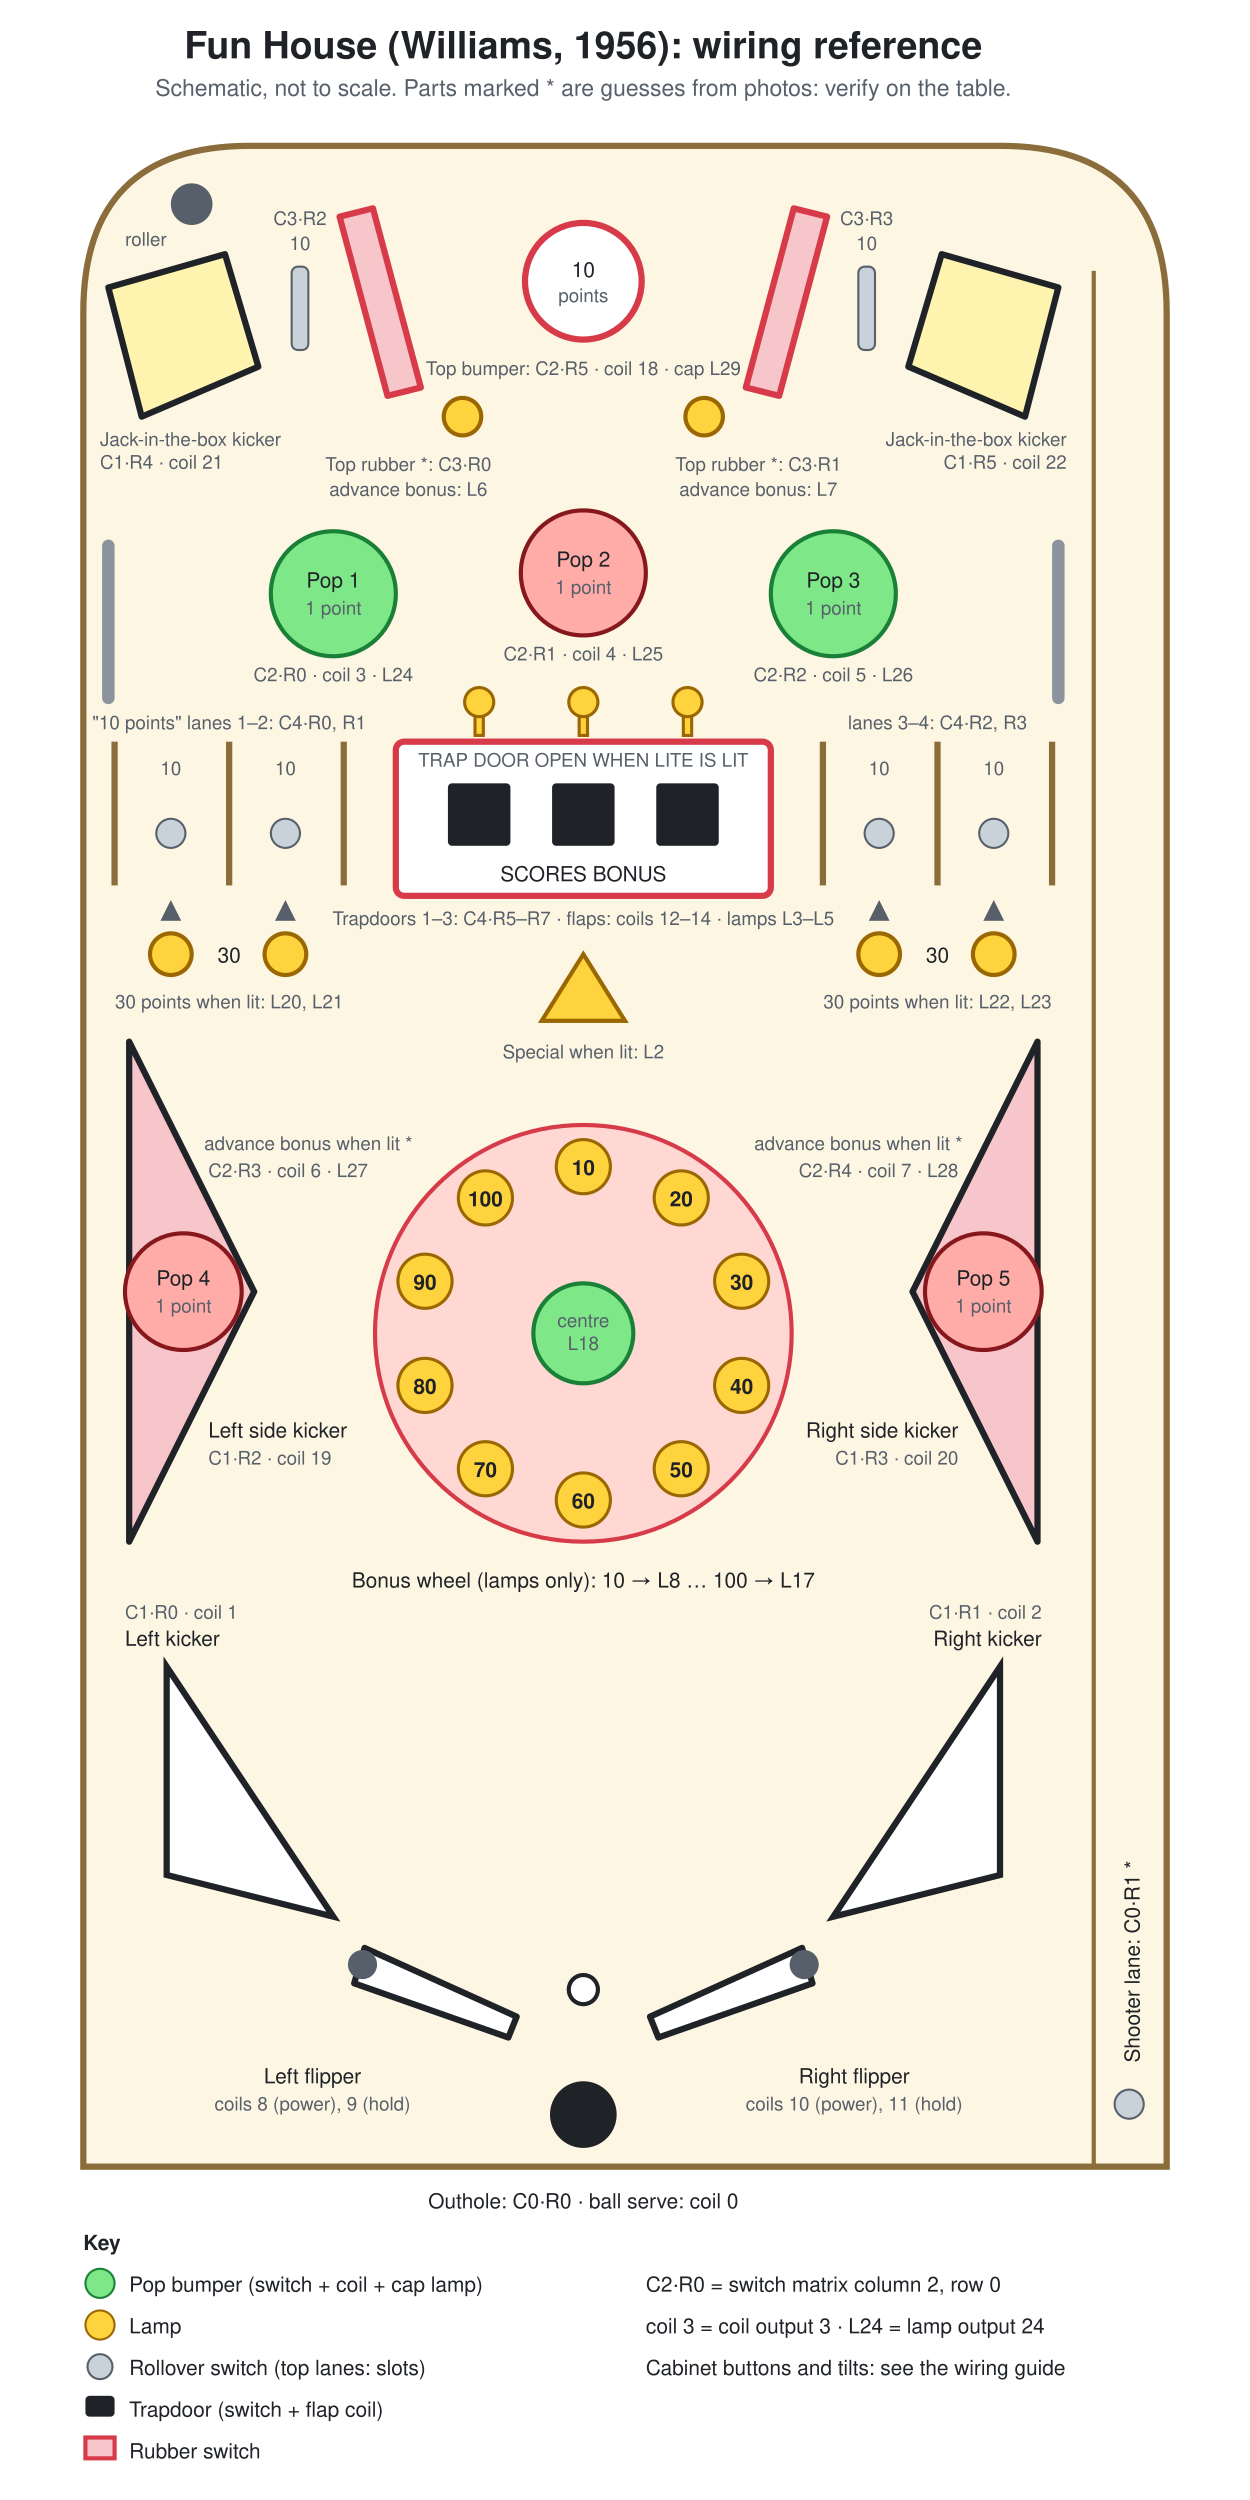
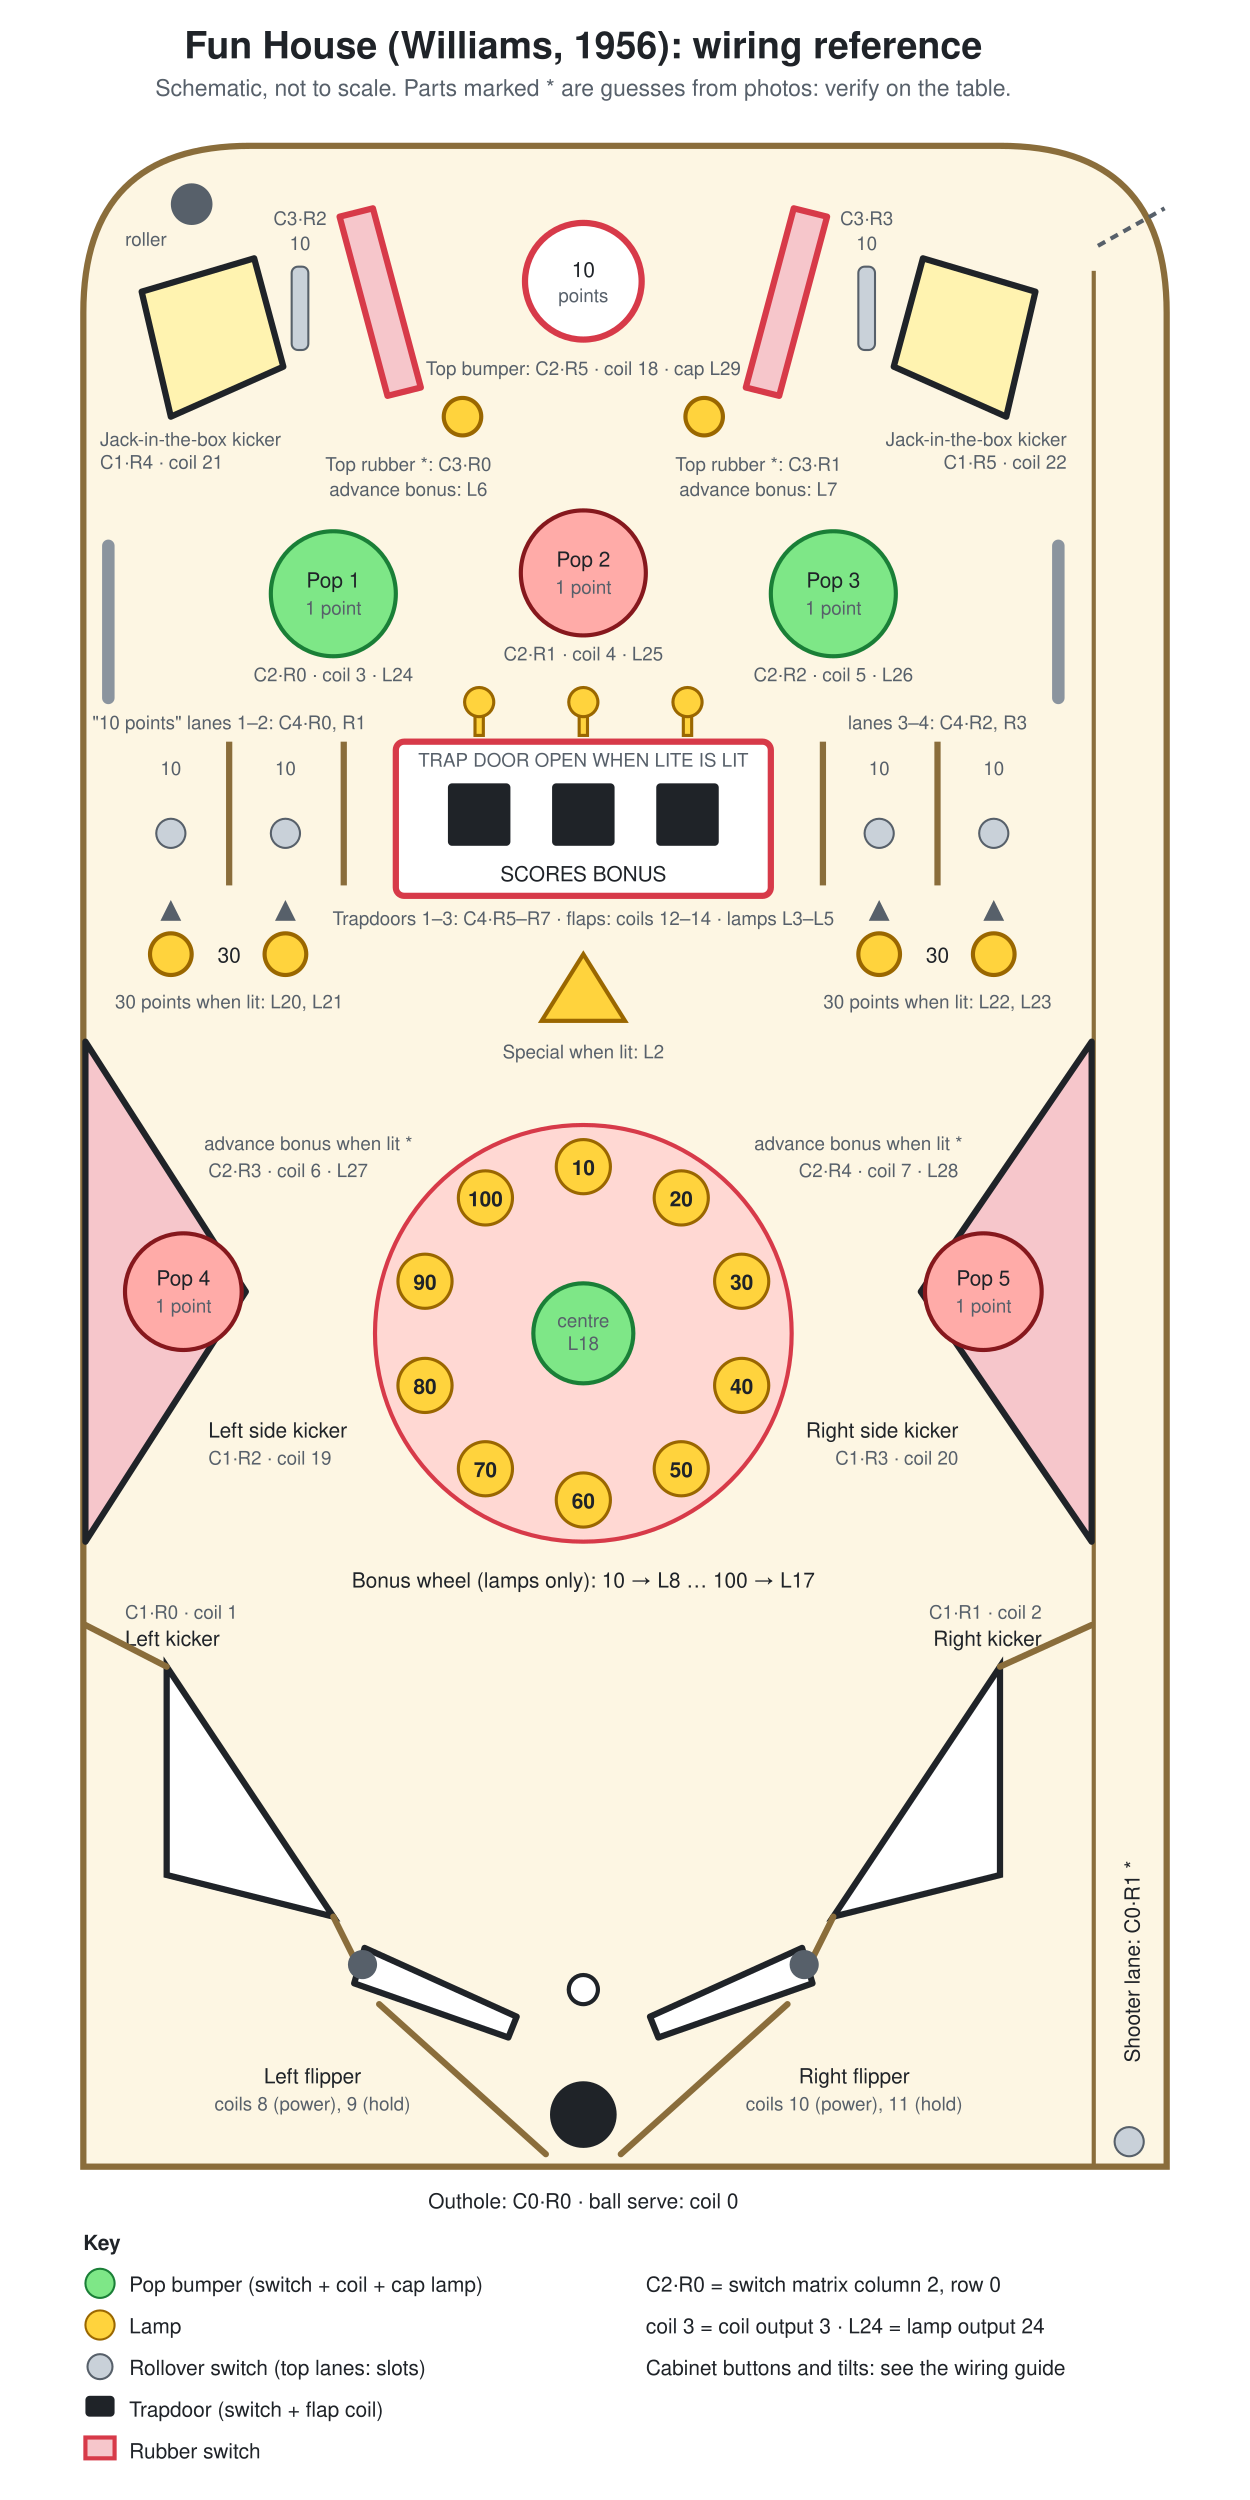
<svg xmlns="http://www.w3.org/2000/svg" viewBox="0 0 600 1200" width="600" height="1200" font-family="Helvetica, Arial, sans-serif">
  <style>
    .label { font-size: 10px; fill: #1f2328; }
    .tag { font-size: 9px; fill: #57606a; }
    .title { font-size: 18px; font-weight: bold; fill: #1f2328; }
    .sub { font-size: 11px; fill: #57606a; }
    .wheel { font-size: 10px; font-weight: bold; fill: #1f2328; text-anchor: middle; }
    .mid { text-anchor: middle; }
    .end { text-anchor: end; }
  </style>
  <rect width="600" height="1200" fill="#ffffff" />
  <text x="280" y="28" class="title mid">Fun House (Williams, 1956): wiring reference</text>
  <text x="280" y="46" class="sub mid">Schematic, not to scale. Parts marked * are guesses from photos: verify on the table.</text>
-   <path d="M 40 150 Q 40 70 120 70 L 480 70 Q 560 70 560 150 L 560 1040 L 40 1040 Z" fill="#fdf6e3" stroke="#8a6d3b" stroke-width="3" />
-   <line x1="525" y1="130" x2="525" y2="1040" stroke="#8a6d3b" stroke-width="2" />
-   <circle cx="542" cy="1010" r="7" fill="#c9d1d9" stroke="#57606a" data-switch="C0R1" />
+   <path d="M 40 150 Q 40 70 120 70 L 480 70 Q 560 70 560 150 L 560 1040 L 40 1040 Z" fill="#fdf6e3" stroke="#8a6d3b" stroke-width="3" data-wall="" />
+   <line x1="525" y1="130" x2="525" y2="1040" stroke="#8a6d3b" stroke-width="2" data-wall="" />
+   <line x1="527" y1="118" x2="559" y2="100" stroke="#57606a" stroke-width="2" stroke-dasharray="4 3" data-gate="" />
+   <circle cx="542" cy="1028" r="7" fill="#c9d1d9" stroke="#57606a" data-switch="C0R1" />
  <text x="547" y="990" class="label" transform="rotate(-90 547 990)">Shooter lane: C0·R1 *</text>
-   <circle cx="92" cy="98" r="10" fill="#57606a" />
+   <circle cx="92" cy="98" r="10" fill="#57606a" data-wall="" />
  <text x="80" y="118" class="tag end">roller</text>
  <g fill="#fff3b0" stroke="#1f2328" stroke-width="3" stroke-linejoin="round">
-     <polygon points="52,138 108,122 124,176 68,200" data-switch="C1R4" data-coil="21" />
-     <polygon points="508,138 452,122 436,176 492,200" data-switch="C1R5" data-coil="22" />
+     <polygon points="68,140 122,124 136,176 82,200" data-switch="C1R4" data-coil="21" />
+     <polygon points="497,140 443,124 429,176 483,200" data-switch="C1R5" data-coil="22" />
  </g>
  <text x="48" y="214" class="tag">Jack-in-the-box kicker</text>
  <text x="48" y="225" class="tag">C1·R4 · coil 21</text>
  <text x="512" y="214" class="tag end">Jack-in-the-box kicker</text>
  <text x="512" y="225" class="tag end">C1·R5 · coil 22</text>
  <g stroke="#8b949e" stroke-width="6" stroke-linecap="round">
    <line x1="52" y1="262" x2="52" y2="335" />
    <line x1="508" y1="262" x2="508" y2="335" />
  </g>
  <g fill="#f6c6cb" stroke="#d73a49" stroke-width="3" stroke-linejoin="round">
    <polygon points="163,104 179,100 202,186 186,190" data-switch="C3R0" />
    <polygon points="397,104 381,100 358,186 374,190" data-switch="C3R1" />
  </g>
  <g fill="#ffd33d" stroke="#9a6700" stroke-width="2">
    <circle cx="222" cy="200" r="9" data-lamp="6" />
    <circle cx="338" cy="200" r="9" data-lamp="7" />
  </g>
  <text x="196" y="226" class="tag mid">Top rubber *: C3·R0</text>
  <text x="196" y="238" class="tag mid">advance bonus: L6</text>
  <text x="364" y="226" class="tag mid">Top rubber *: C3·R1</text>
  <text x="364" y="238" class="tag mid">advance bonus: L7</text>
  <g fill="#c9d1d9" stroke="#57606a">
    <rect x="140" y="128" width="8" height="40" rx="3" data-switch="C3R2" />
    <rect x="412" y="128" width="8" height="40" rx="3" data-switch="C3R3" />
  </g>
  <text x="144" y="120" class="tag mid">10</text>
  <text x="416" y="120" class="tag mid">10</text>
  <text x="144" y="108" class="tag mid">C3·R2</text>
  <text x="416" y="108" class="tag mid">C3·R3</text>
  <circle cx="280" cy="135" r="28" fill="#ffffff" stroke="#d73a49" stroke-width="3" data-switch="C2R5" data-coil="18" data-lamp="29" />
  <text x="280" y="133" class="label mid">10</text>
  <text x="280" y="145" class="tag mid">points</text>
  <text x="280" y="180" class="tag mid">Top bumper: C2·R5 · coil 18 · cap L29</text>
  <g fill="#7ee787" stroke="#1a7f37" stroke-width="2">
    <circle cx="160" cy="285" r="30" data-switch="C2R0" data-coil="3" data-lamp="24" />
    <circle cx="400" cy="285" r="30" data-switch="C2R2" data-coil="5" data-lamp="26" />
  </g>
  <circle cx="280" cy="275" r="30" fill="#ffaba8" stroke="#86181d" stroke-width="2" data-switch="C2R1" data-coil="4" data-lamp="25" />
  <text x="160" y="282" class="label mid">Pop 1</text>
  <text x="160" y="295" class="tag mid">1 point</text>
  <text x="280" y="272" class="label mid">Pop 2</text>
  <text x="280" y="285" class="tag mid">1 point</text>
  <text x="400" y="282" class="label mid">Pop 3</text>
  <text x="400" y="295" class="tag mid">1 point</text>
  <text x="160" y="327" class="tag mid">C2·R0 · coil 3 · L24</text>
  <text x="400" y="327" class="tag mid">C2·R2 · coil 5 · L26</text>
  <text x="280" y="317" class="tag mid">C2·R1 · coil 4 · L25</text>
  <g fill="#ffd33d" stroke="#9a6700" stroke-width="1.5">
    <rect x="228" y="341" width="4" height="12" />
    <rect x="278" y="341" width="4" height="12" />
    <rect x="328" y="341" width="4" height="12" />
    <circle cx="230" cy="337" r="7" data-lamp="3" />
    <circle cx="280" cy="337" r="7" data-lamp="4" />
    <circle cx="330" cy="337" r="7" data-lamp="5" />
  </g>
  <rect x="190" y="356" width="180" height="74" rx="4" fill="#ffffff" stroke="#d73a49" stroke-width="3" />
  <text x="280" y="368" class="tag mid">TRAP DOOR OPEN WHEN LITE IS LIT</text>
  <g fill="#1f2328">
    <rect x="215" y="376" width="30" height="30" rx="2" data-switch="C4R5" data-coil="12" data-trapdoor="0" />
    <rect x="265" y="376" width="30" height="30" rx="2" data-switch="C4R6" data-coil="13" data-trapdoor="1" />
    <rect x="315" y="376" width="30" height="30" rx="2" data-switch="C4R7" data-coil="14" data-trapdoor="2" />
  </g>
  <text x="280" y="423" class="label mid">SCORES BONUS</text>
  <text x="280" y="444" class="tag mid">Trapdoors 1–3: C4·R5–R7 · flaps: coils 12–14 · lamps L3–L5</text>
  <g stroke="#8a6d3b" stroke-width="3">
-     <line x1="55" y1="356" x2="55" y2="425" />
-     <line x1="110" y1="356" x2="110" y2="425" />
-     <line x1="165" y1="356" x2="165" y2="425" />
-     <line x1="395" y1="356" x2="395" y2="425" />
-     <line x1="450" y1="356" x2="450" y2="425" />
-     <line x1="505" y1="356" x2="505" y2="425" />
+     <line x1="110" y1="356" x2="110" y2="425" data-wall="" />
+     <line x1="165" y1="356" x2="165" y2="425" data-wall="" />
+     <line x1="395" y1="356" x2="395" y2="425" data-wall="" />
+     <line x1="450" y1="356" x2="450" y2="425" data-wall="" />
  </g>
  <g class="tag mid">
    <text x="82" y="372">10</text>
    <text x="137" y="372">10</text>
    <text x="422" y="372">10</text>
    <text x="477" y="372">10</text>
  </g>
  <g fill="#c9d1d9" stroke="#57606a">
    <circle cx="82" cy="400" r="7" data-switch="C4R0" />
    <circle cx="137" cy="400" r="7" data-switch="C4R1" />
    <circle cx="422" cy="400" r="7" data-switch="C4R2" />
    <circle cx="477" cy="400" r="7" data-switch="C4R3" />
  </g>
  <text x="110" y="350" class="tag mid">"10 points" lanes 1–2: C4·R0, R1</text>
  <text x="450" y="350" class="tag mid">lanes 3–4: C4·R2, R3</text>
  <g fill="#57606a">
    <polygon points="82,432 77,442 87,442" />
    <polygon points="137,432 132,442 142,442" />
    <polygon points="422,432 417,442 427,442" />
    <polygon points="477,432 472,442 482,442" />
  </g>
  <g fill="#ffd33d" stroke="#9a6700" stroke-width="2">
    <circle cx="82" cy="458" r="10" data-lamp="20" />
    <circle cx="137" cy="458" r="10" data-lamp="21" />
    <circle cx="422" cy="458" r="10" data-lamp="22" />
    <circle cx="477" cy="458" r="10" data-lamp="23" />
  </g>
  <text x="110" y="462" class="label mid">30</text>
  <text x="450" y="462" class="label mid">30</text>
  <text x="110" y="484" class="tag mid">30 points when lit: L20, L21</text>
  <text x="450" y="484" class="tag mid">30 points when lit: L22, L23</text>
  <polygon points="280,458 300,490 260,490" fill="#ffd33d" stroke="#9a6700" stroke-width="2" data-lamp="2" />
  <text x="280" y="508" class="tag mid">Special when lit: L2</text>
  <g fill="#f6c6cb" stroke="#1f2328" stroke-width="3" stroke-linejoin="round">
-     <polygon points="62,500 122,620 62,740" data-switch="C1R2" data-coil="19" />
-     <polygon points="498,500 438,620 498,740" data-switch="C1R3" data-coil="20" />
+     <polygon points="41,500 118,620 41,740" data-switch="C1R2" data-coil="19" />
+     <polygon points="524,500 442,620 524,740" data-switch="C1R3" data-coil="20" />
  </g>
  <text x="100" y="690" class="label">Left side kicker</text>
  <text x="100" y="703" class="tag">C1·R2 · coil 19</text>
  <text x="460" y="690" class="label end">Right side kicker</text>
  <text x="460" y="703" class="tag end">C1·R3 · coil 20</text>
  <g fill="#ffaba8" stroke="#86181d" stroke-width="2">
    <circle cx="88" cy="620" r="28" data-switch="C2R3" data-coil="6" data-lamp="27" />
    <circle cx="472" cy="620" r="28" data-switch="C2R4" data-coil="7" data-lamp="28" />
  </g>
  <text x="88" y="617" class="label mid">Pop 4</text>
  <text x="88" y="630" class="tag mid">1 point</text>
  <text x="98" y="552" class="tag">advance bonus when lit *</text>
  <text x="472" y="617" class="label mid">Pop 5</text>
  <text x="472" y="630" class="tag mid">1 point</text>
  <text x="462" y="552" class="tag end">advance bonus when lit *</text>
  <text x="100" y="565" class="tag">C2·R3 · coil 6 · L27</text>
  <text x="460" y="565" class="tag end">C2·R4 · coil 7 · L28</text>
  <circle cx="280" cy="640" r="100" fill="#ffd8d3" stroke="#d73a49" stroke-width="2" />
  <g fill="#ffd33d" stroke="#9a6700" stroke-width="1.5">
    <circle cx="280" cy="560" r="13" data-lamp="8" />
    <circle cx="327" cy="575" r="13" data-lamp="9" />
    <circle cx="356" cy="615" r="13" data-lamp="10" />
    <circle cx="356" cy="665" r="13" data-lamp="11" />
    <circle cx="327" cy="705" r="13" data-lamp="12" />
    <circle cx="280" cy="720" r="13" data-lamp="13" />
    <circle cx="233" cy="705" r="13" data-lamp="14" />
    <circle cx="204" cy="665" r="13" data-lamp="15" />
    <circle cx="204" cy="615" r="13" data-lamp="16" />
    <circle cx="233" cy="575" r="13" data-lamp="17" />
  </g>
  <text x="280" y="564" class="wheel">10</text>
  <text x="327" y="579" class="wheel">20</text>
  <text x="356" y="619" class="wheel">30</text>
  <text x="356" y="669" class="wheel">40</text>
  <text x="327" y="709" class="wheel">50</text>
  <text x="280" y="724" class="wheel">60</text>
  <text x="233" y="709" class="wheel">70</text>
  <text x="204" y="669" class="wheel">80</text>
  <text x="204" y="619" class="wheel">90</text>
  <text x="233" y="579" class="wheel">100</text>
  <circle cx="280" cy="640" r="24" fill="#7ee787" stroke="#1a7f37" stroke-width="2" data-lamp="18" />
  <text x="280" y="637" class="tag mid">centre</text>
  <text x="280" y="648" class="tag mid">L18</text>
  <text x="280" y="762" class="label mid">Bonus wheel (lamps only): 10 → L8 … 100 → L17</text>
  <polygon points="80,800 80,900 160,920" fill="#ffffff" stroke="#1f2328" stroke-width="3" data-switch="C1R0" data-coil="1" />
  <polygon points="480,800 480,900 400,920" fill="#ffffff" stroke="#1f2328" stroke-width="3" data-switch="C1R1" data-coil="2" />
  <text x="60" y="790" class="label">Left kicker</text>
  <text x="60" y="777" class="tag">C1·R0 · coil 1</text>
  <text x="500" y="790" class="label end">Right kicker</text>
  <text x="500" y="777" class="tag end">C1·R1 · coil 2</text>
+   <g stroke="#8a6d3b" stroke-width="3" stroke-linecap="round">
+     <line x1="41" y1="780" x2="80" y2="800" data-wall="" />
+     <line x1="524" y1="780" x2="480" y2="800" data-wall="" />
+     <line x1="160" y1="920" x2="170" y2="940" data-wall="" />
+     <line x1="400" y1="920" x2="390" y2="940" data-wall="" />
+     <line x1="182" y1="962" x2="262" y2="1034" data-wall="" />
+     <line x1="378" y1="962" x2="298" y2="1034" data-wall="" />
+   </g>
  <g fill="#ffffff" stroke="#1f2328" stroke-width="3" stroke-linejoin="round">
    <path d="M 175 935 L 248 968 L 244 978 L 170 952 Z" data-coil="8 9" data-flipper="left" />
    <path d="M 385 935 L 312 968 L 316 978 L 390 952 Z" data-coil="10 11" data-flipper="right" />
  </g>
  <circle cx="174" cy="943" r="7" fill="#57606a" />
  <circle cx="386" cy="943" r="7" fill="#57606a" />
  <text x="150" y="1000" class="label mid">Left flipper</text>
  <text x="150" y="1013" class="tag mid">coils 8 (power), 9 (hold)</text>
  <text x="410" y="1000" class="label mid">Right flipper</text>
  <text x="410" y="1013" class="tag mid">coils 10 (power), 11 (hold)</text>
-   <circle cx="280" cy="955" r="7" fill="#ffffff" stroke="#1f2328" stroke-width="2" />
+   <circle cx="280" cy="955" r="7" fill="#ffffff" stroke="#1f2328" stroke-width="2" data-wall="" />
  <circle cx="280" cy="1015" r="16" fill="#1f2328" data-switch="C0R0" data-coil="0" />
  <text x="280" y="1060" class="label mid">Outhole: C0·R0 · ball serve: coil 0</text>
  <g transform="translate(40, 1080)">
    <text x="0" y="0" class="label" font-weight="bold">Key</text>
    <circle cx="8" cy="16" r="7" fill="#7ee787" stroke="#1a7f37" />
    <text x="22" y="20" class="label">Pop bumper (switch + coil + cap lamp)</text>
    <circle cx="8" cy="36" r="7" fill="#ffd33d" stroke="#9a6700" />
    <text x="22" y="40" class="label">Lamp</text>
    <circle cx="8" cy="56" r="6" fill="#c9d1d9" stroke="#57606a" />
    <text x="22" y="60" class="label">Rollover switch (top lanes: slots)</text>
    <rect x="1" y="70" width="14" height="10" rx="2" fill="#1f2328" />
    <text x="22" y="80" class="label">Trapdoor (switch + flap coil)</text>
    <rect x="1" y="90" width="14" height="10" fill="#f6c6cb" stroke="#d73a49" stroke-width="2" />
    <text x="22" y="100" class="label">Rubber switch</text>
    <text x="270" y="20" class="label">C2·R0 = switch matrix column 2, row 0</text>
    <text x="270" y="40" class="label">coil 3 = coil output 3 · L24 = lamp output 24</text>
    <text x="270" y="60" class="label">Cabinet buttons and tilts: see the wiring guide</text>
  </g>
</svg>
